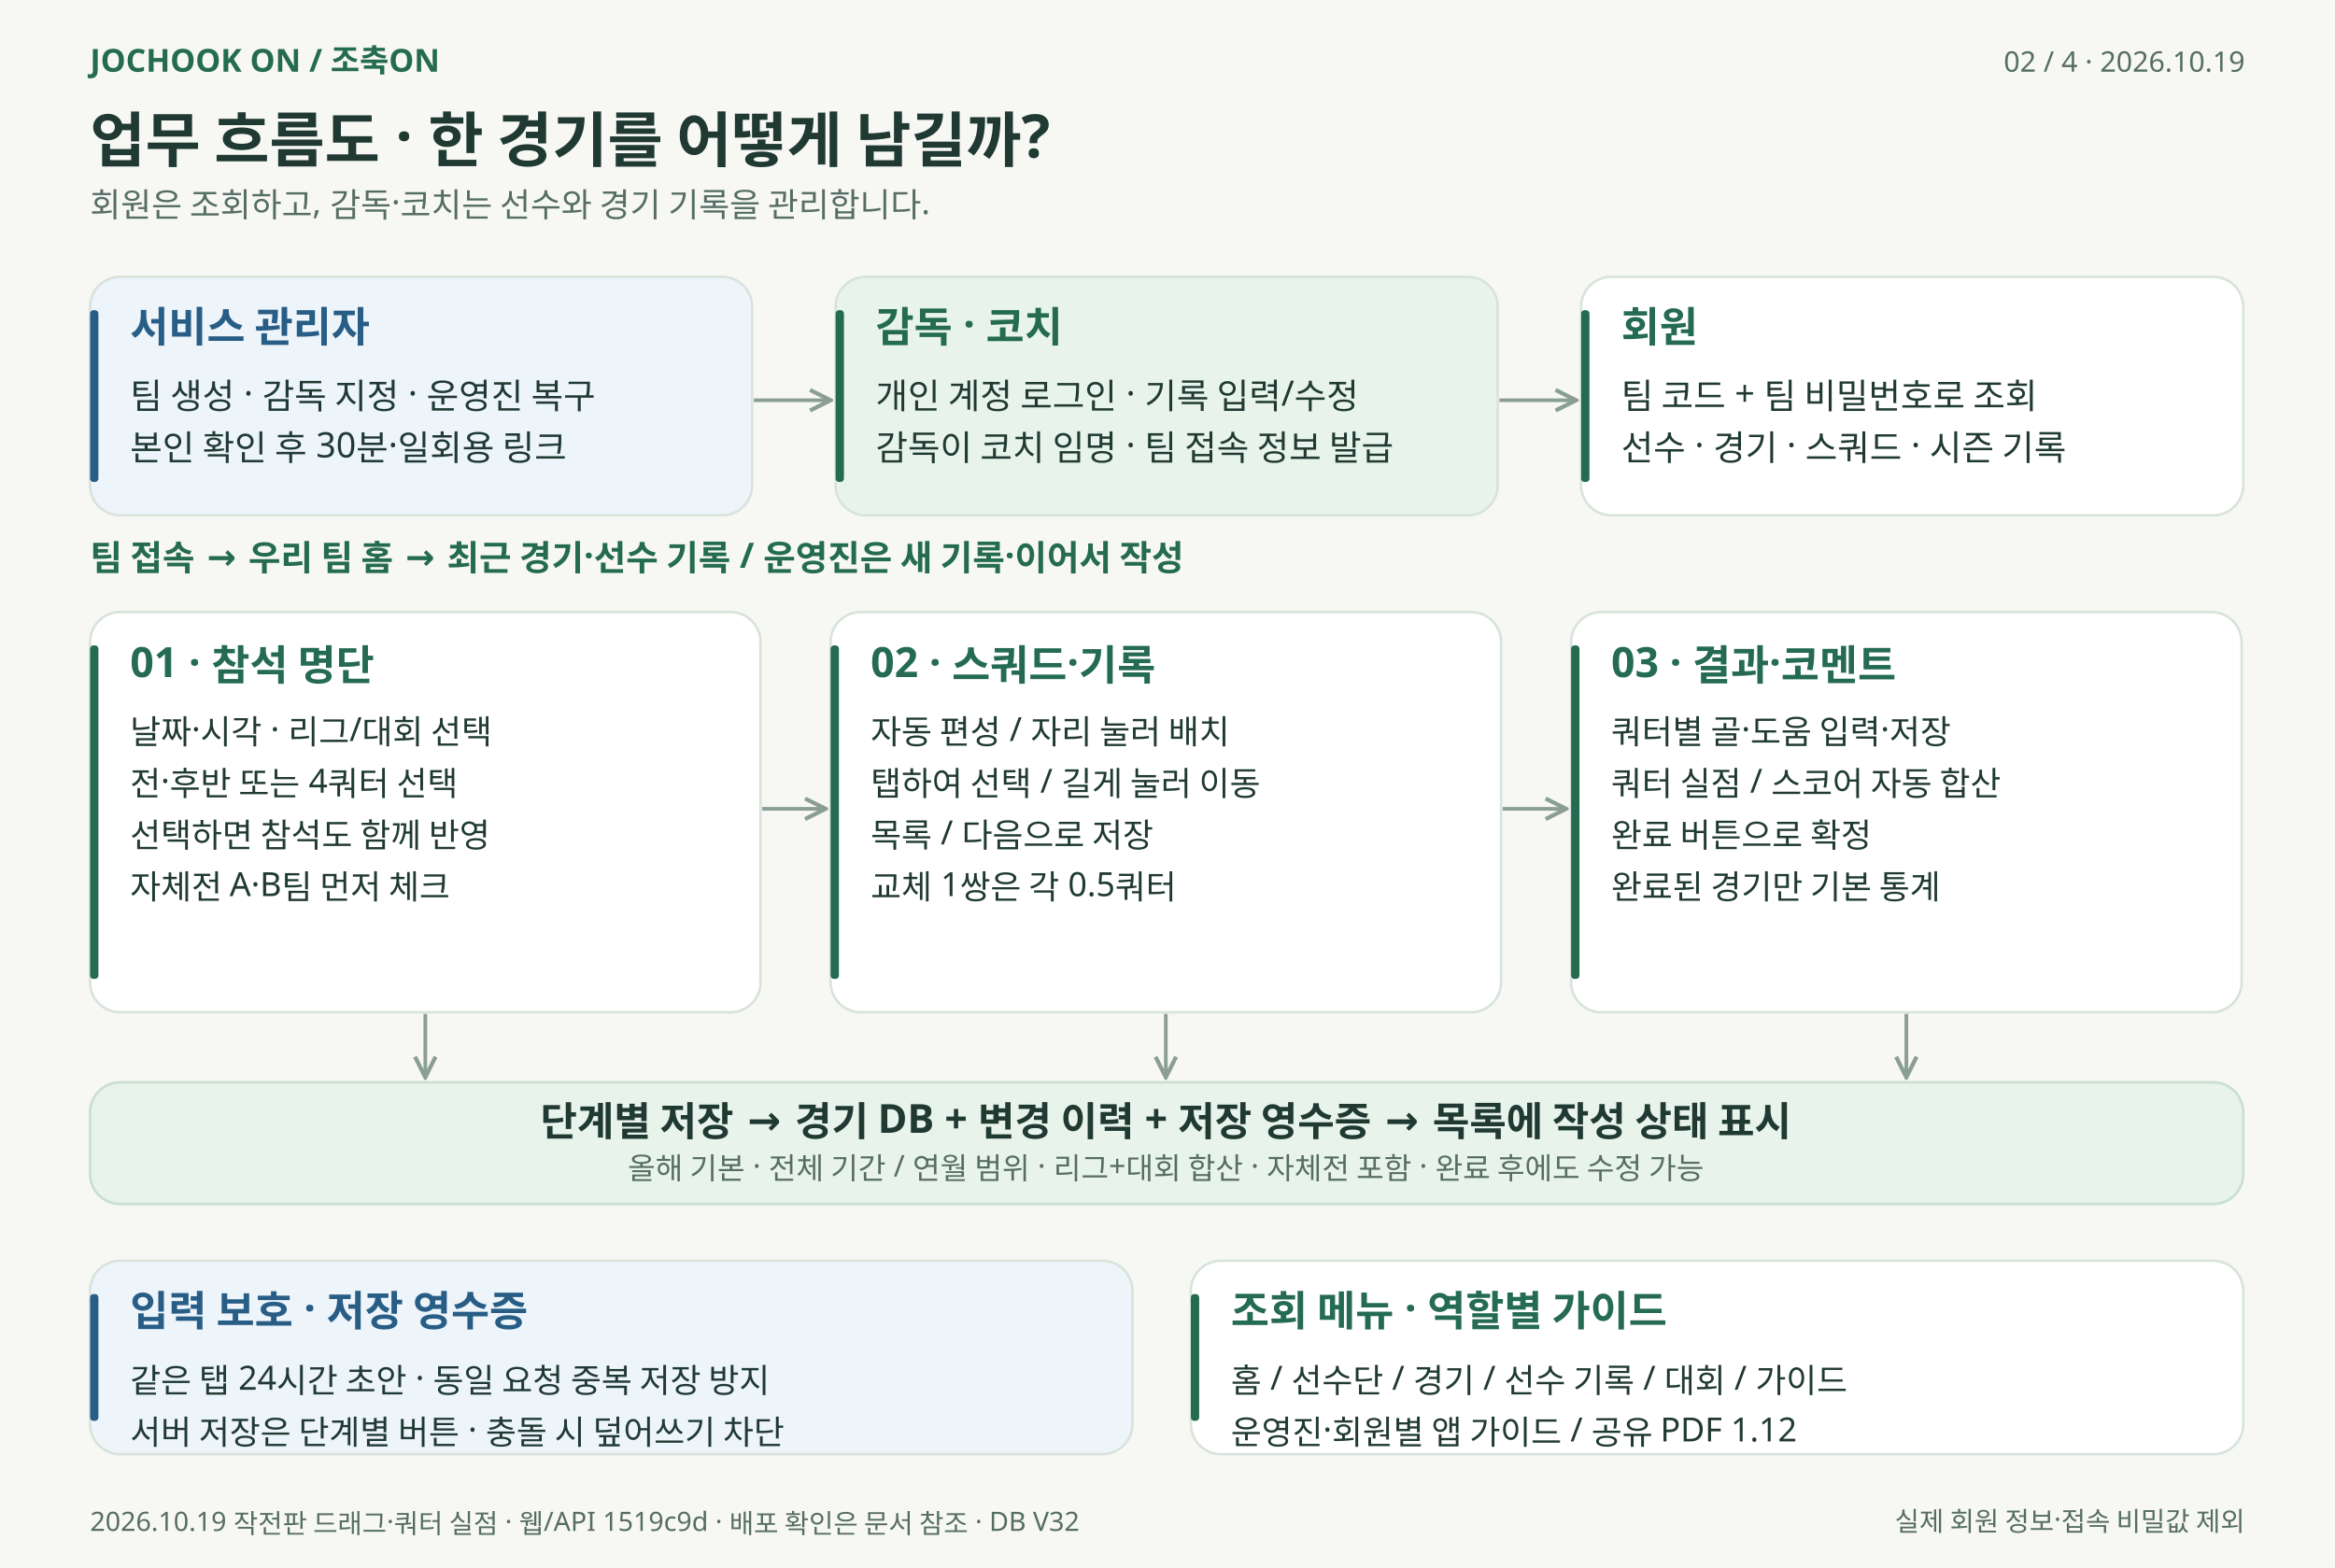
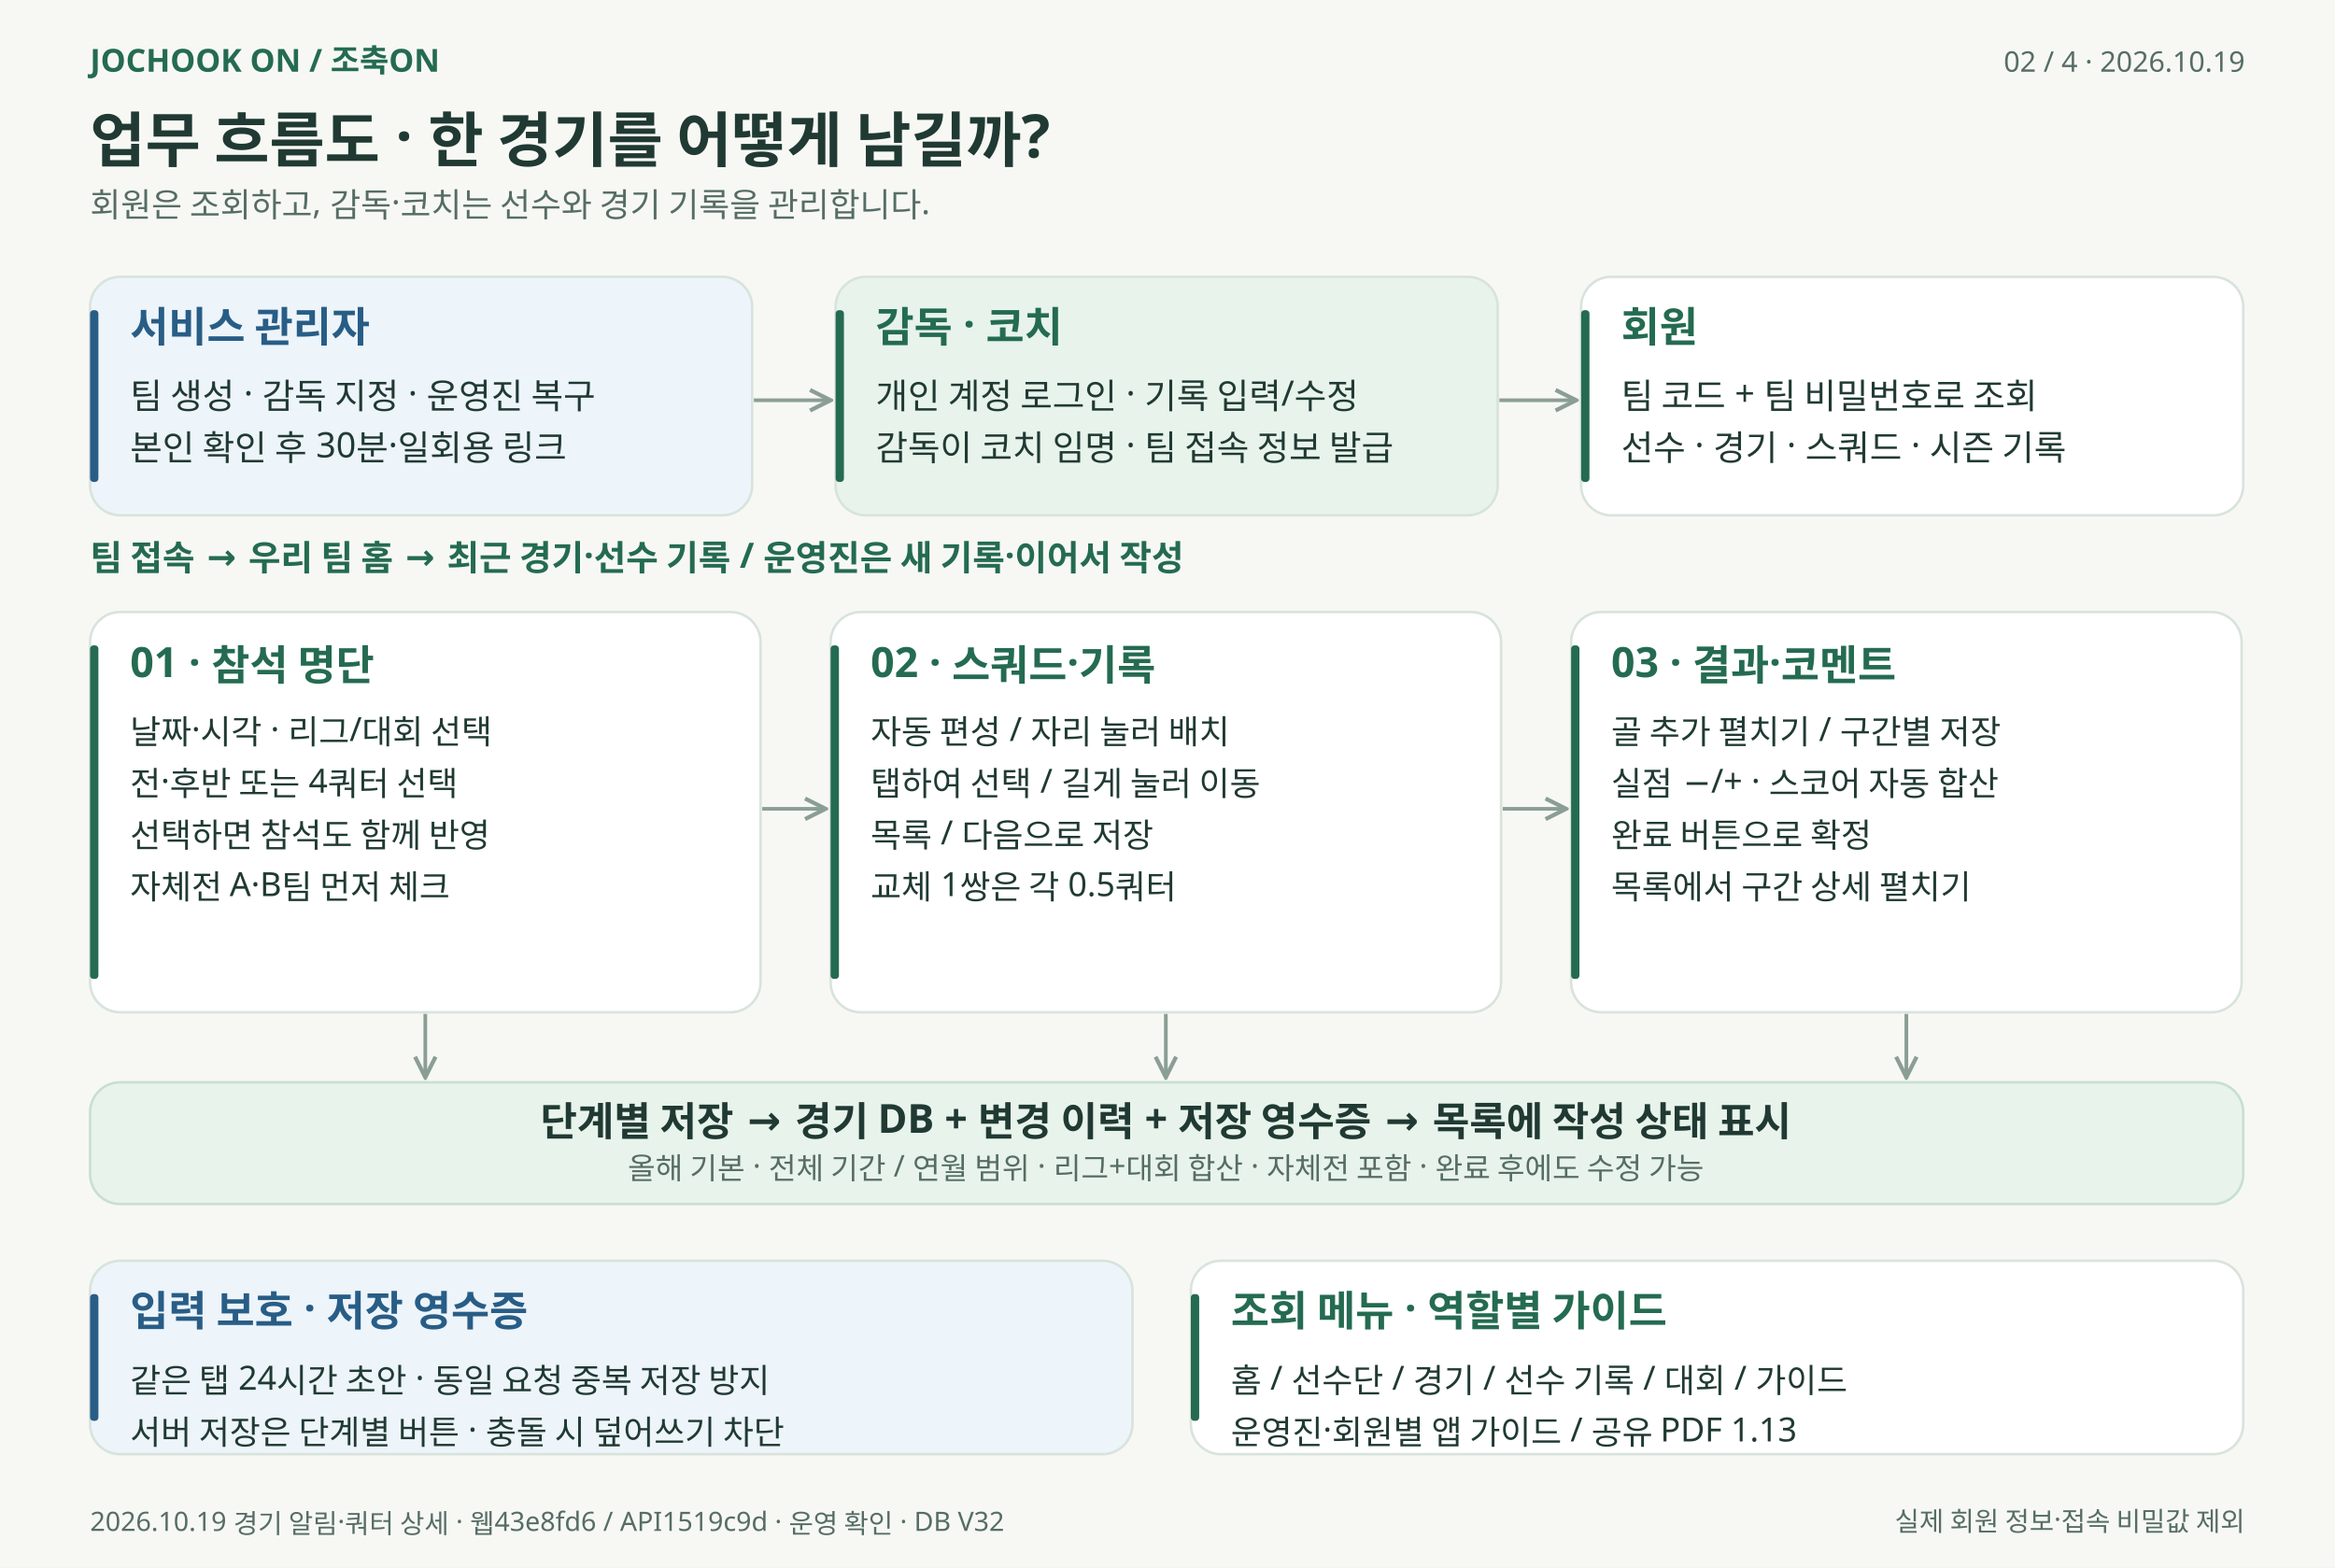
<svg xmlns="http://www.w3.org/2000/svg" width="1400" height="940" viewBox="0 0 1400 940" role="img" aria-labelledby="title desc">
  <defs>
    <marker id="arrow" viewBox="0 0 10 10" refX="9" refY="5" markerWidth="7" markerHeight="7" orient="auto-start-reverse">
      <path d="M 1 1 L 9 5 L 1 9" fill="none" stroke="#8b9e96" stroke-width="1.6" />
    </marker>
  </defs>
  <g font-family="Malgun Gothic, Apple SD Gothic Neo, Noto Sans KR, sans-serif">
    <rect width="1400" height="940" fill="#f7f8f4" />
    <text x="54" y="43" font-size="19" fill="#246b51" font-weight="600" text-anchor="start">JOCHOOK ON  /  조축ON</text>
    <text x="1346" y="43" font-size="17" fill="#566d65" font-weight="400" text-anchor="end">02 / 4   ·   2026.10.19</text>
    <text x="54" y="97" font-size="36" fill="#203a33" font-weight="700" text-anchor="start">업무 흐름도 · 한 경기를 어떻게 남길까?</text>
    <text x="54" y="130" font-size="20" fill="#566d65" font-weight="400" text-anchor="start">회원은 조회하고, 감독·코치는 선수와 경기 기록을 관리합니다.</text>
    <rect x="54" y="166" width="397" height="143" rx="18" fill="#edf4fa" stroke="#d8e3dc" stroke-width="1.5" />
    <rect x="54" y="186" width="5" height="103" rx="2" fill="#285d86" />
    <text x="78" y="205" font-size="25" fill="#285d86" font-weight="600" text-anchor="start">서비스 관리자</text>
    <text x="78" y="245" font-size="21" fill="#203a33" font-weight="400" text-anchor="start">팀 생성 · 감독 지정 · 운영진 복구</text>
    <text x="78" y="276" font-size="21" fill="#203a33" font-weight="400" text-anchor="start">본인 확인 후 30분·일회용 링크</text>
    <rect x="501" y="166" width="397" height="143" rx="18" fill="#e7f3eb" stroke="#d8e3dc" stroke-width="1.5" />
    <rect x="501" y="186" width="5" height="103" rx="2" fill="#246b51" />
    <text x="525" y="205" font-size="25" fill="#246b51" font-weight="600" text-anchor="start">감독 · 코치</text>
    <text x="525" y="245" font-size="21" fill="#203a33" font-weight="400" text-anchor="start">개인 계정 로그인 · 기록 입력/수정</text>
    <text x="525" y="276" font-size="21" fill="#203a33" font-weight="400" text-anchor="start">감독이 코치 임명 · 팀 접속 정보 발급</text>
    <rect x="948" y="166" width="397" height="143" rx="18" fill="#ffffff" stroke="#d8e3dc" stroke-width="1.5" />
    <rect x="948" y="186" width="5" height="103" rx="2" fill="#246b51" />
    <text x="972" y="205" font-size="25" fill="#246b51" font-weight="600" text-anchor="start">회원</text>
    <text x="972" y="245" font-size="21" fill="#203a33" font-weight="400" text-anchor="start">팀 코드 + 팀 비밀번호로 조회</text>
    <text x="972" y="276" font-size="21" fill="#203a33" font-weight="400" text-anchor="start">선수 · 경기 · 스쿼드 · 시즌 기록</text>
    <path d="M 452 240 L 498 240" fill="none" stroke="#8b9e96" stroke-width="2.2" marker-end="url(#arrow)" />
    <path d="M 899 240 L 945 240" fill="none" stroke="#8b9e96" stroke-width="2.2" marker-end="url(#arrow)" />
    <text x="54" y="342" font-size="21" fill="#246b51" font-weight="600" text-anchor="start">팀 접속 → 우리 팀 홈 → 최근 경기·선수 기록 / 운영진은 새 기록·이어서 작성</text>
    <rect x="54" y="367" width="402" height="240" rx="18" fill="#ffffff" stroke="#d8e3dc" stroke-width="1.5" />
    <rect x="54" y="387" width="5" height="200" rx="2" fill="#246b51" />
    <text x="78" y="406" font-size="25" fill="#246b51" font-weight="600" text-anchor="start">01 · 참석 명단</text>
    <text x="78" y="446" font-size="20" fill="#203a33" font-weight="400" text-anchor="start">날짜·시각 · 리그/대회 선택</text>
    <text x="78" y="477" font-size="20" fill="#203a33" font-weight="400" text-anchor="start">전·후반 또는 4쿼터 선택</text>
    <text x="78" y="508" font-size="20" fill="#203a33" font-weight="400" text-anchor="start">선택하면 참석도 함께 반영</text>
    <text x="78" y="539" font-size="20" fill="#203a33" font-weight="400" text-anchor="start">자체전 A·B팀 먼저 체크</text>
    <path d="M 457 485 L 495 485" fill="none" stroke="#8b9e96" stroke-width="2.2" marker-end="url(#arrow)" />
    <path d="M 255 608 L 255 646" fill="none" stroke="#8b9e96" stroke-width="2.2" marker-end="url(#arrow)" />
    <rect x="498" y="367" width="402" height="240" rx="18" fill="#ffffff" stroke="#d8e3dc" stroke-width="1.5" />
    <rect x="498" y="387" width="5" height="200" rx="2" fill="#246b51" />
    <text x="522" y="406" font-size="25" fill="#246b51" font-weight="600" text-anchor="start">02 · 스쿼드·기록</text>
    <text x="522" y="446" font-size="20" fill="#203a33" font-weight="400" text-anchor="start">자동 편성 / 자리 눌러 배치</text>
    <text x="522" y="477" font-size="20" fill="#203a33" font-weight="400" text-anchor="start">탭하여 선택 / 길게 눌러 이동</text>
    <text x="522" y="508" font-size="20" fill="#203a33" font-weight="400" text-anchor="start">목록 / 다음으로 저장</text>
    <text x="522" y="539" font-size="20" fill="#203a33" font-weight="400" text-anchor="start">교체 1쌍은 각 0.5쿼터</text>
    <path d="M 901 485 L 939 485" fill="none" stroke="#8b9e96" stroke-width="2.2" marker-end="url(#arrow)" />
    <path d="M 699 608 L 699 646" fill="none" stroke="#8b9e96" stroke-width="2.2" marker-end="url(#arrow)" />
    <rect x="942" y="367" width="402" height="240" rx="18" fill="#ffffff" stroke="#d8e3dc" stroke-width="1.5" />
    <rect x="942" y="387" width="5" height="200" rx="2" fill="#246b51" />
    <text x="966" y="406" font-size="25" fill="#246b51" font-weight="600" text-anchor="start">03 · 결과·코멘트</text>
-     <text x="966" y="446" font-size="20" fill="#203a33" font-weight="400" text-anchor="start">쿼터별 골·도움 입력·저장</text>
-     <text x="966" y="477" font-size="20" fill="#203a33" font-weight="400" text-anchor="start">쿼터 실점 / 스코어 자동 합산</text>
+     <text x="966" y="446" font-size="20" fill="#203a33" font-weight="400" text-anchor="start">골 추가 펼치기 / 구간별 저장</text>
+     <text x="966" y="477" font-size="20" fill="#203a33" font-weight="400" text-anchor="start">실점 −/+ · 스코어 자동 합산</text>
    <text x="966" y="508" font-size="20" fill="#203a33" font-weight="400" text-anchor="start">완료 버튼으로 확정</text>
-     <text x="966" y="539" font-size="20" fill="#203a33" font-weight="400" text-anchor="start">완료된 경기만 기본 통계</text>
+     <text x="966" y="539" font-size="20" fill="#203a33" font-weight="400" text-anchor="start">목록에서 구간 상세 펼치기</text>
    <path d="M 1143 608 L 1143 646" fill="none" stroke="#8b9e96" stroke-width="2.2" marker-end="url(#arrow)" />
    <rect x="54" y="649" width="1291" height="73" rx="18" fill="#e7f3eb" stroke="#c9dfd0" stroke-width="1.5" />
    <text x="699" y="681" font-size="24" fill="#203a33" font-weight="600" text-anchor="middle">단계별 저장 → 경기 DB + 변경 이력 + 저장 영수증 → 목록에 작성 상태 표시</text>
    <text x="699" y="707" font-size="18" fill="#566d65" font-weight="400" text-anchor="middle">올해 기본 · 전체 기간 / 연월 범위 · 리그+대회 합산 · 자체전 포함 · 완료 후에도 수정 가능</text>
    <rect x="54" y="756" width="625" height="116" rx="18" fill="#edf4fa" stroke="#d8e3dc" stroke-width="1.5" />
    <rect x="54" y="776" width="5" height="76" rx="2" fill="#285d86" />
    <text x="78" y="795" font-size="25" fill="#285d86" font-weight="600" text-anchor="start">입력 보호 · 저장 영수증</text>
    <text x="78" y="835" font-size="20" fill="#203a33" font-weight="400" text-anchor="start">같은 탭 24시간 초안 · 동일 요청 중복 저장 방지</text>
    <text x="78" y="866" font-size="20" fill="#203a33" font-weight="400" text-anchor="start">서버 저장은 단계별 버튼 · 충돌 시 덮어쓰기 차단</text>
    <rect x="714" y="756" width="631" height="116" rx="18" fill="#ffffff" stroke="#d8e3dc" stroke-width="1.5" />
    <rect x="714" y="776" width="5" height="76" rx="2" fill="#246b51" />
    <text x="738" y="795" font-size="25" fill="#246b51" font-weight="600" text-anchor="start">조회 메뉴 · 역할별 가이드</text>
    <text x="738" y="835" font-size="20" fill="#203a33" font-weight="400" text-anchor="start">홈 / 선수단 / 경기 / 선수 기록 / 대회 / 가이드</text>
-     <text x="738" y="866" font-size="20" fill="#203a33" font-weight="400" text-anchor="start">운영진·회원별 앱 가이드 / 공유 PDF 1.12</text>
-     <text x="54" y="918" font-size="16" fill="#566d65" font-weight="400" text-anchor="start">2026.10.19 작전판 드래그·쿼터 실점 · 웹/API 1519c9d · 배포 확인은 문서 참조 · DB V32</text>
+     <text x="738" y="866" font-size="20" fill="#203a33" font-weight="400" text-anchor="start">운영진·회원별 앱 가이드 / 공유 PDF 1.13</text>
+     <text x="54" y="918" font-size="16" fill="#566d65" font-weight="400" text-anchor="start">2026.10.19 경기 알림·쿼터 상세 · 웹43e8fd6 / API1519c9d · 운영 확인 · DB V32</text>
    <text x="1346" y="918" font-size="16" fill="#566d65" font-weight="400" text-anchor="end">실제 회원 정보·접속 비밀값 제외</text>
  </g>
</svg>
